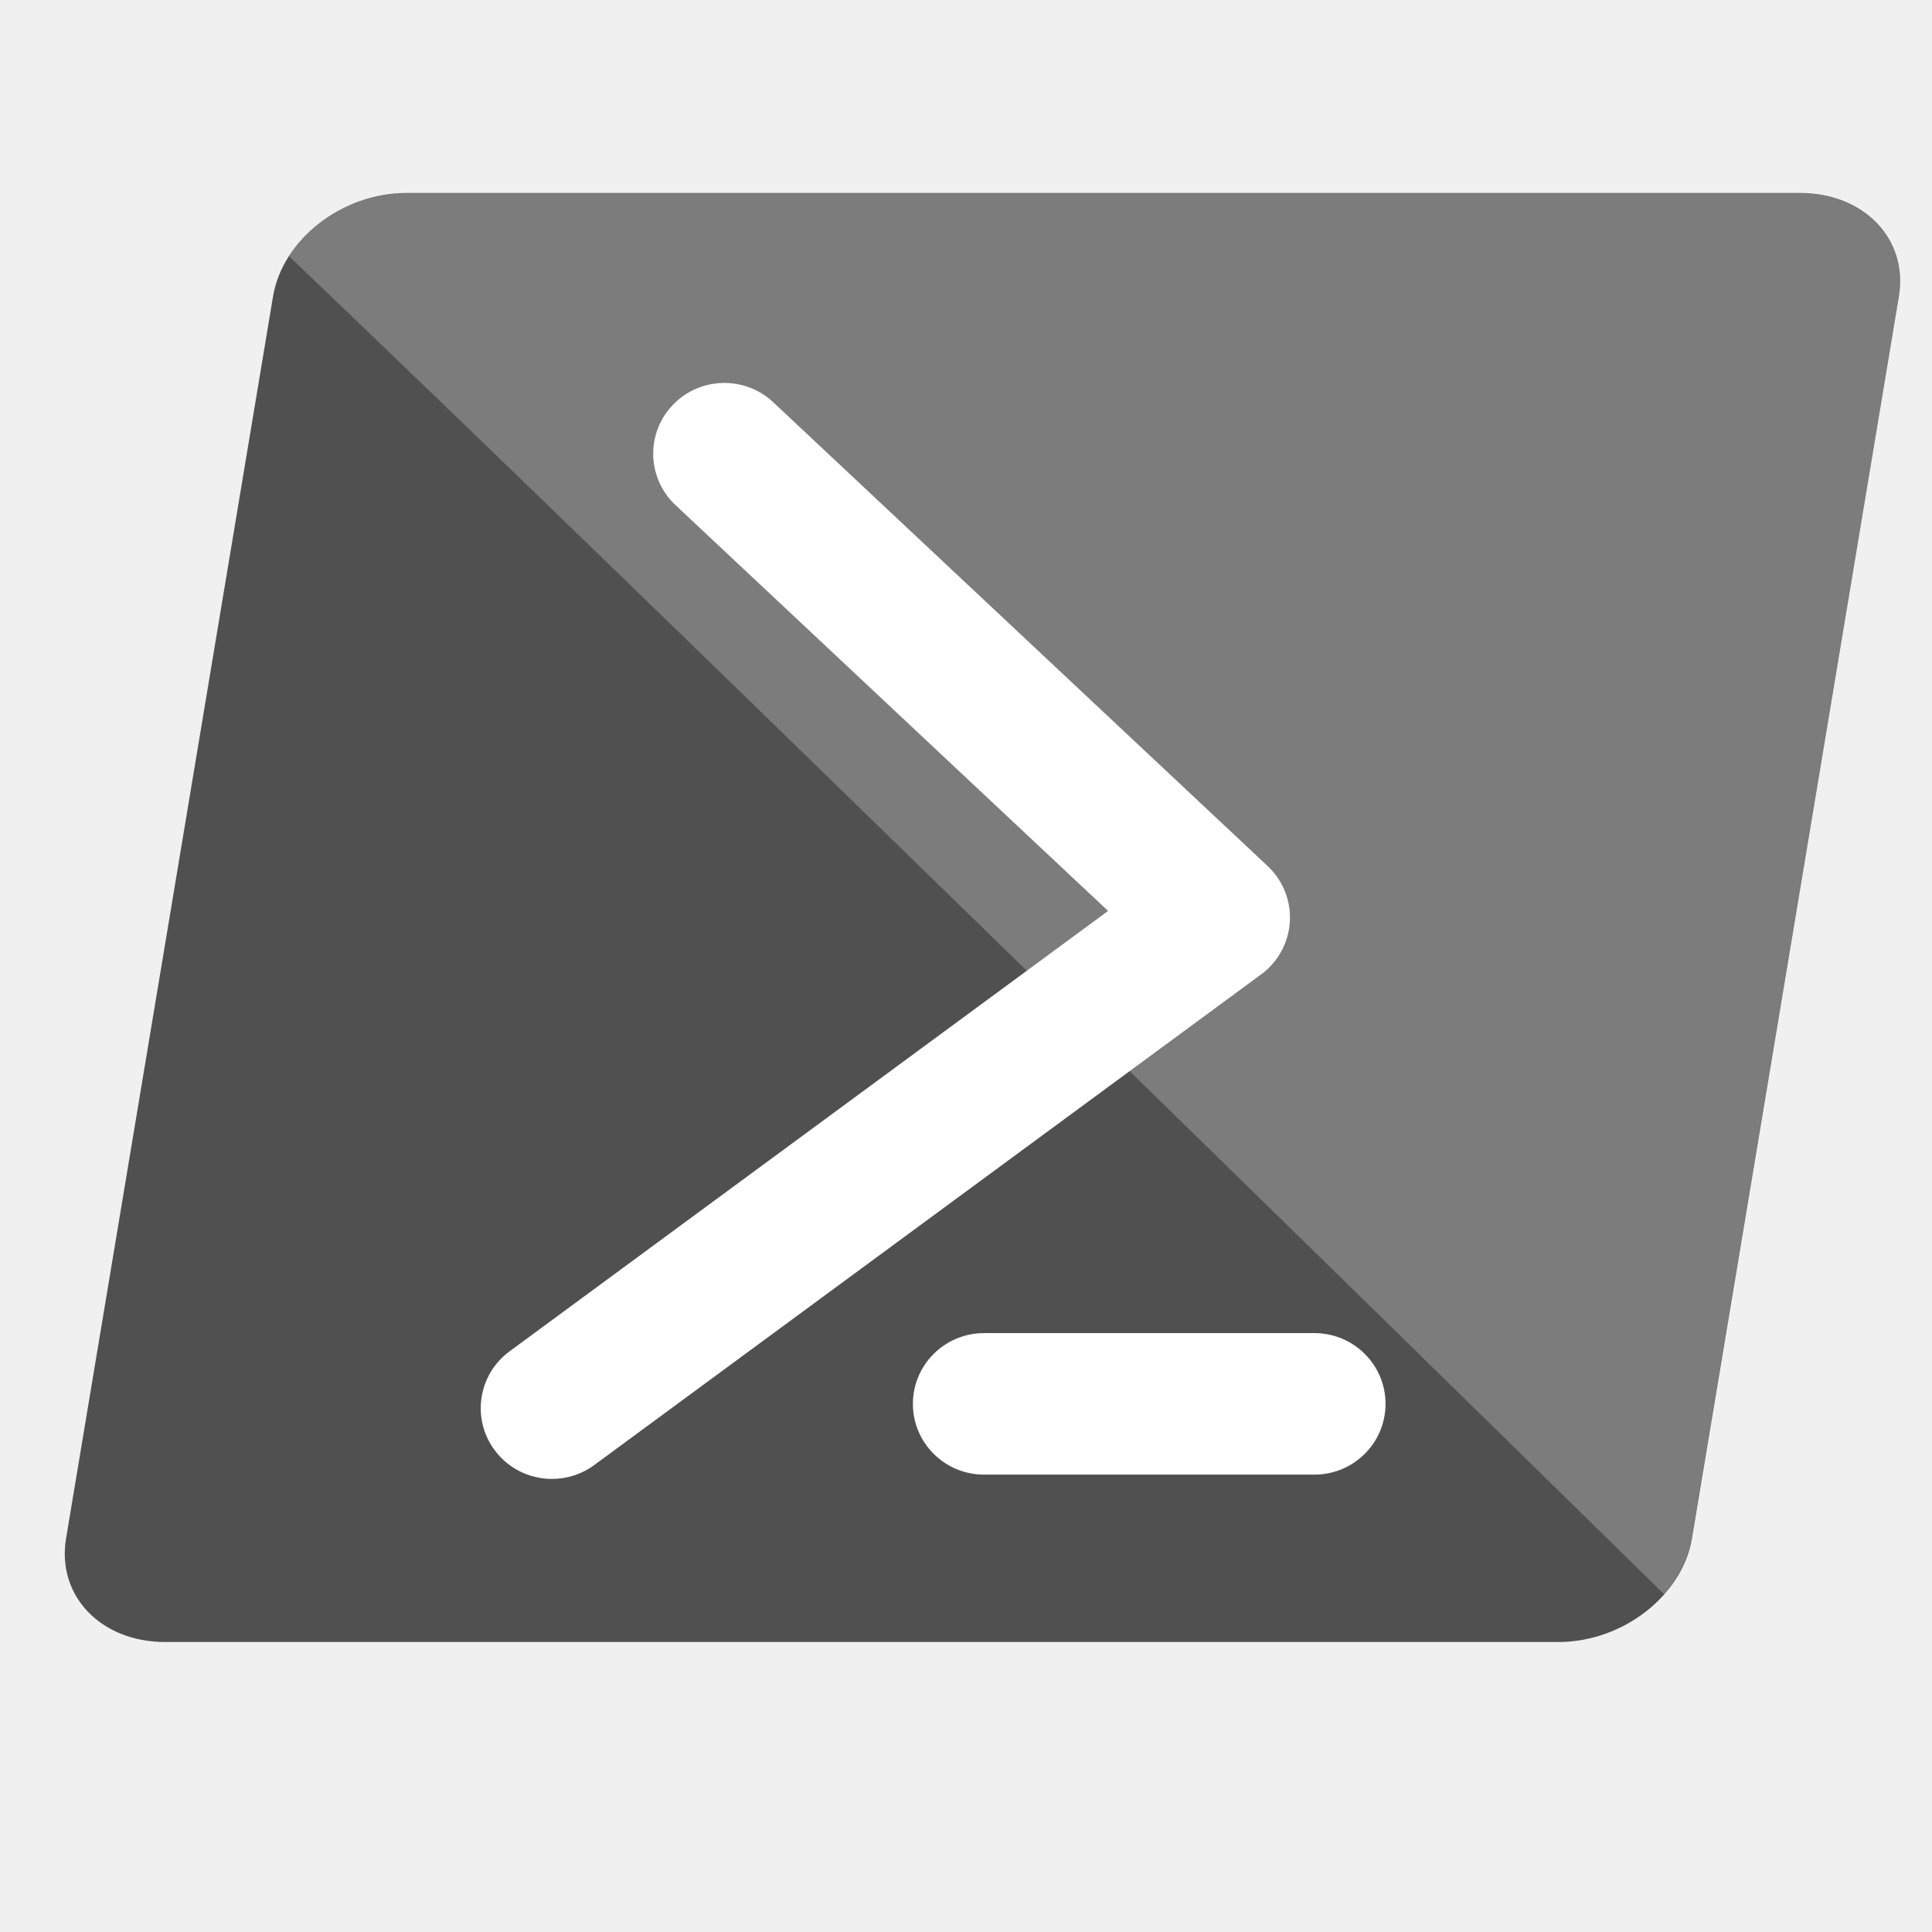
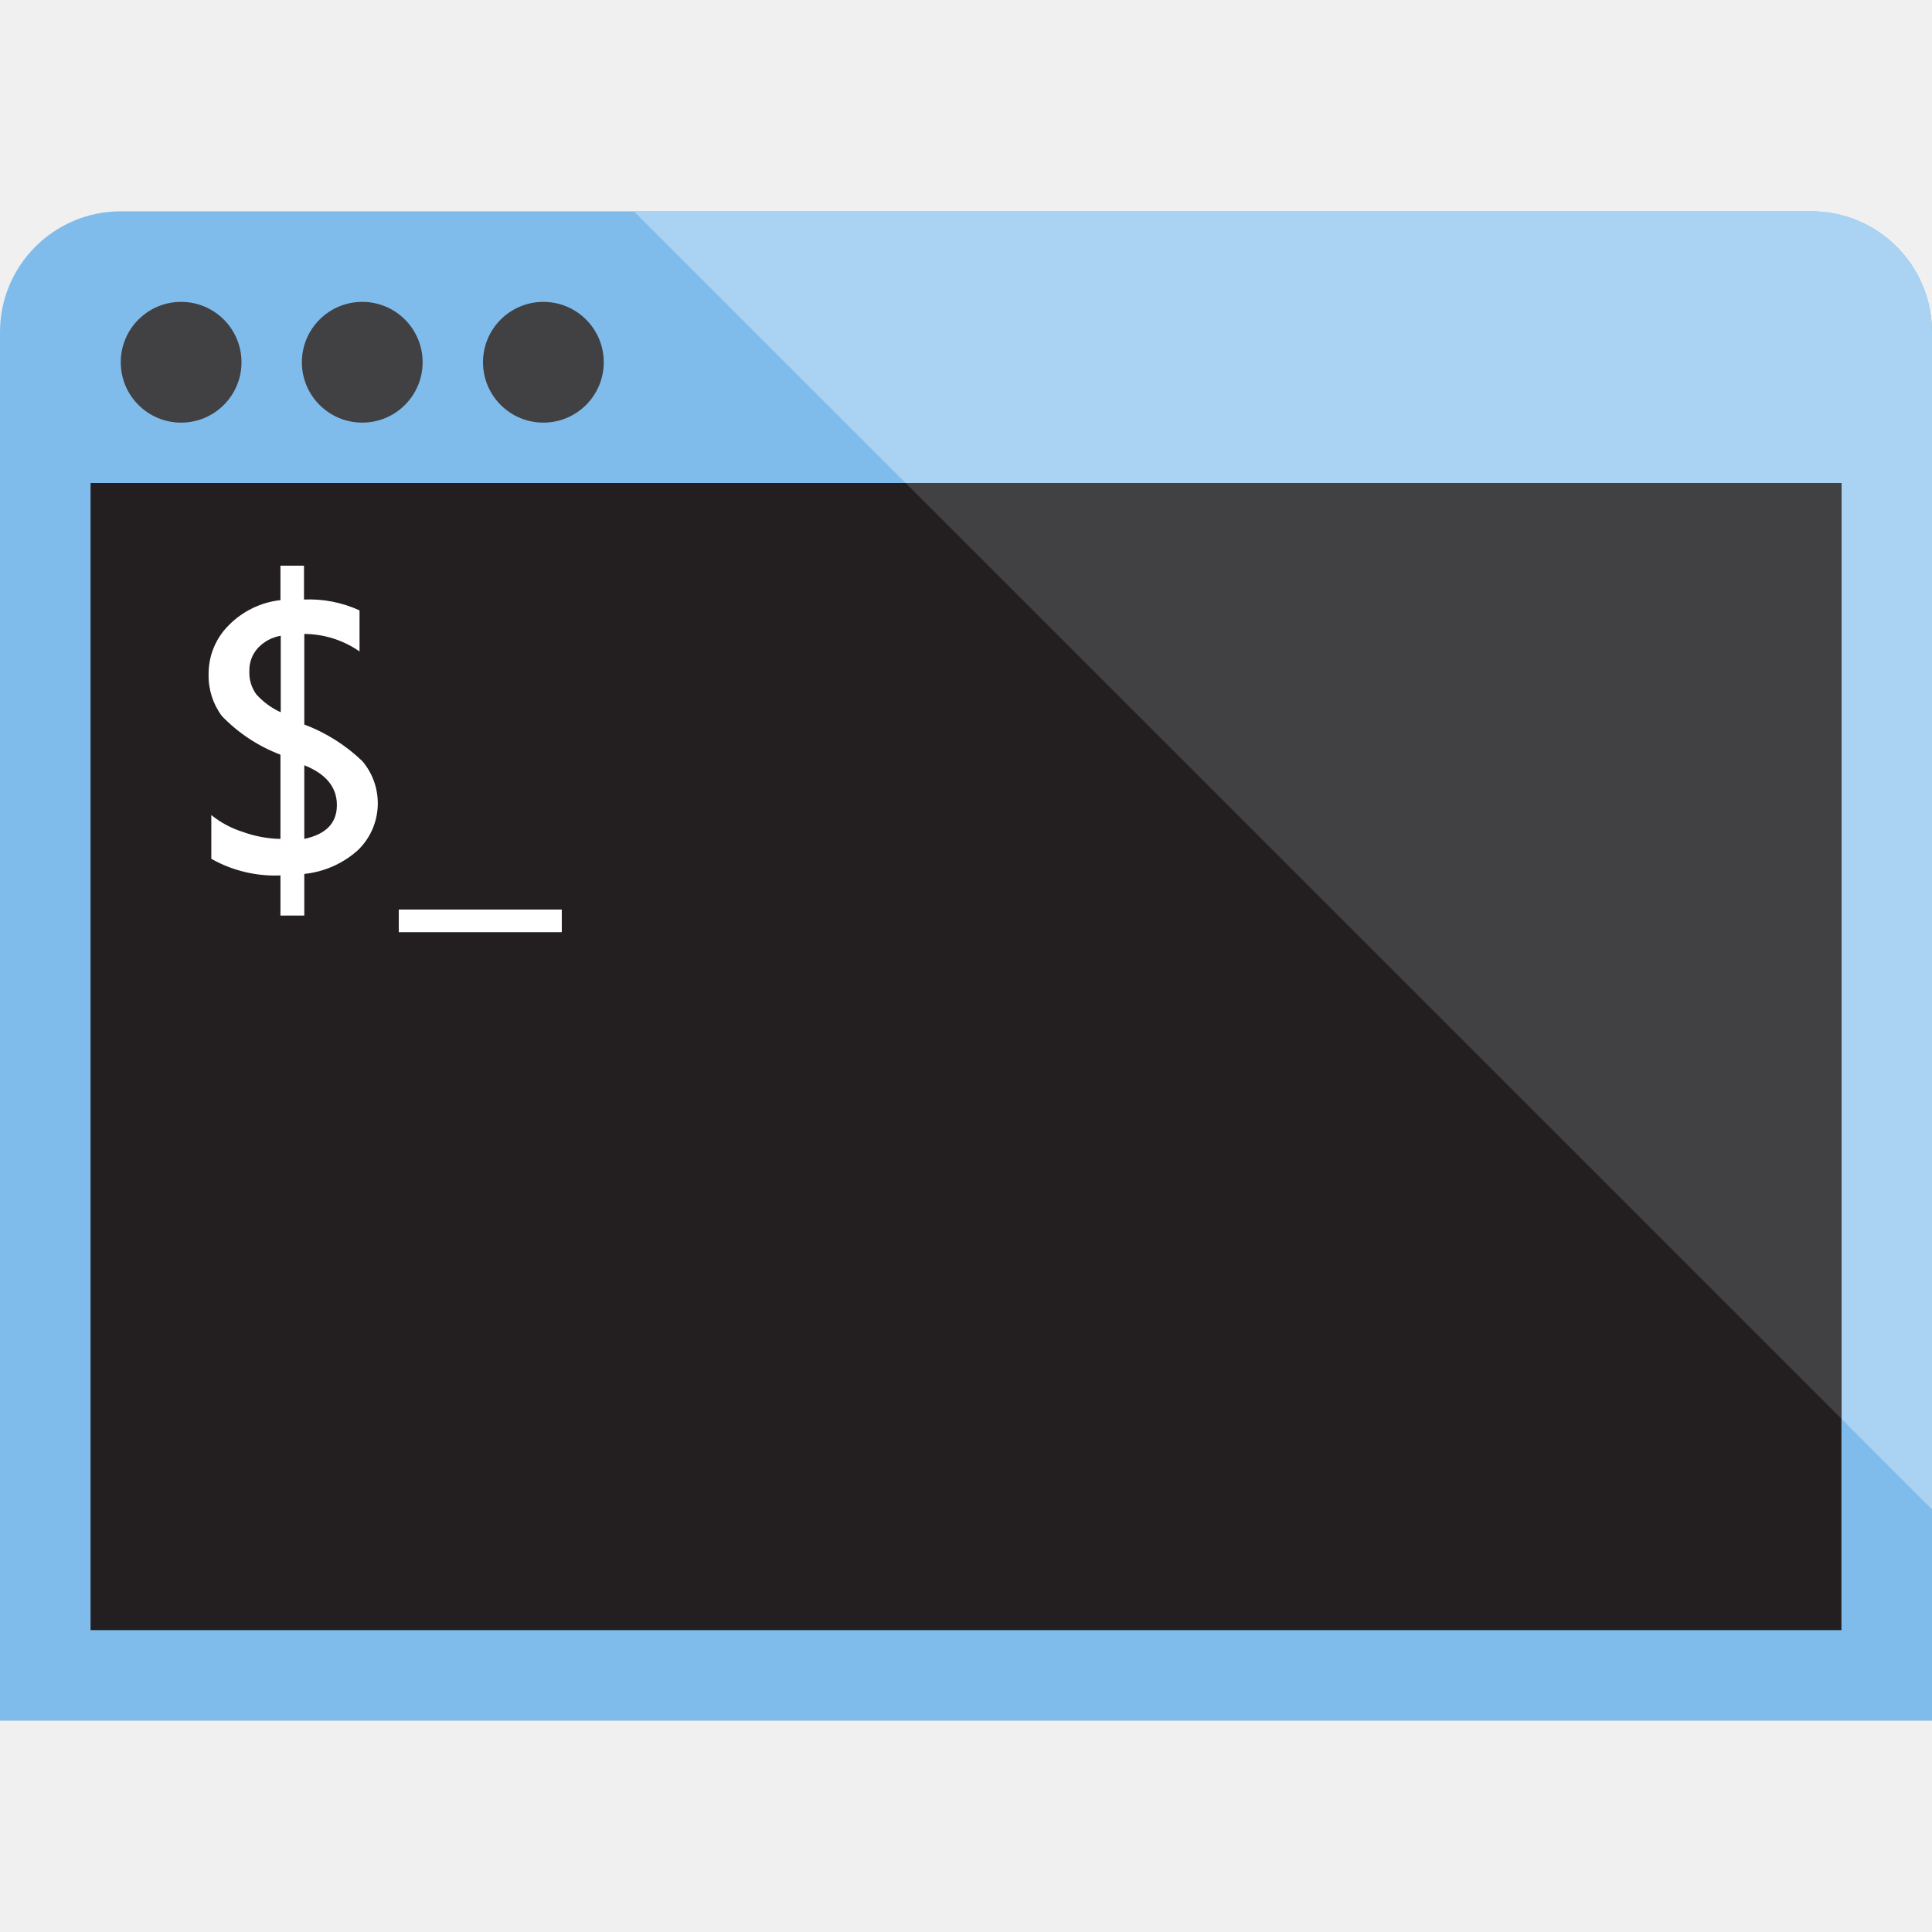
- <svg xmlns="http://www.w3.org/2000/svg" version="1.1" id="Layer_1" x="0px" y="0px" viewBox="0 0 80 80" style="enable-background:new 0 0 80 80;" xml:space="preserve">
-   <style type="text/css">
- 	.st0{fill:#59B4D9;}
- 	.st1{fill:#8B6AB1;}
- 	.st2{fill:#5C2D91;}
- 	.st3{fill:#FFFFFF;}
- 	.st4{fill:#107C10;}
- 	.st5{fill:#004B1C;}
- 	.st6{fill:#3772A4;}
- 	.st7{fill:#FFDA4B;}
- 	.st8{fill:#699F63;}
- 	.st9{fill-rule:evenodd;clip-rule:evenodd;fill:#333333;}
- 	.st10{fill-rule:evenodd;clip-rule:evenodd;fill:#699F63;}
- 	.st11{clip-path:url(#XMLID_5_);}
- 	.st12{fill:none;}
- 	.st13{fill:url(#SVGID_1_);}
- 	.st14{fill:url(#SVGID_2_);}
- 	.st15{fill:url(#SVGID_3_);}
- 	.st16{fill:url(#SVGID_4_);}
- 	.st17{fill:url(#SVGID_5_);}
- 	.st18{fill:url(#SVGID_6_);}
- 	.st19{opacity:0.97;fill:#5382A1;}
- 	.st20{opacity:0.97;fill:#E76F00;}
- 	.st21{fill-rule:evenodd;clip-rule:evenodd;fill:url(#SVGID_7_);}
- 	.st22{fill-rule:evenodd;clip-rule:evenodd;fill:url(#SVGID_8_);}
- 	.st23{fill-rule:evenodd;clip-rule:evenodd;fill:url(#SVGID_9_);}
- 	.st24{fill-rule:evenodd;clip-rule:evenodd;fill:url(#SVGID_10_);}
- 	.st25{fill-rule:evenodd;clip-rule:evenodd;fill:url(#SVGID_11_);}
- 	.st26{fill-rule:evenodd;clip-rule:evenodd;fill:url(#SVGID_12_);}
- 	.st27{fill-rule:evenodd;clip-rule:evenodd;fill:url(#SVGID_13_);}
- 	.st28{fill-rule:evenodd;clip-rule:evenodd;fill:url(#SVGID_14_);}
- 	.st29{fill-rule:evenodd;clip-rule:evenodd;fill:#FFFFFF;}
- 	.st30{fill-rule:evenodd;clip-rule:evenodd;fill:url(#SVGID_15_);}
- 	.st31{fill-rule:evenodd;clip-rule:evenodd;fill:url(#SVGID_16_);}
- 	.st32{fill-rule:evenodd;clip-rule:evenodd;fill:url(#SVGID_17_);}
- 	.st33{fill-rule:evenodd;clip-rule:evenodd;fill:url(#SVGID_18_);}
- 	.st34{fill-rule:evenodd;clip-rule:evenodd;fill:#AA3E35;}
- 	.st35{fill-rule:evenodd;clip-rule:evenodd;fill:url(#SVGID_19_);}
- 	.st36{fill-rule:evenodd;clip-rule:evenodd;fill:url(#SVGID_20_);}
- 	.st37{fill-rule:evenodd;clip-rule:evenodd;fill:url(#SVGID_21_);}
- 	.st38{fill-rule:evenodd;clip-rule:evenodd;fill:url(#SVGID_22_);}
- 	.st39{fill:#0078D7;}
- 	.st40{opacity:0.25;}
- 	.st41{fill:#505050;}
- 	.st42{fill:#A0A1A2;}
- 	.st43{fill:#7A7A7A;}
- 	.st44{fill:#B8D432;}
- 	.st45{opacity:0.2;fill:#FFFFFF;enable-background:new    ;}
- 	.st46{fill:#3E3E3E;}
- 	.st47{fill:#BAD80A;}
- 	.st48{opacity:0.34;fill:#FFFFFF;enable-background:new    ;}
- 	.st49{opacity:0.5;fill:#1E1E1E;enable-background:new    ;}
- 	.st50{fill:#231F20;}
- 	.st51{fill-rule:evenodd;clip-rule:evenodd;fill:#394D54;}
- 	.st52{fill:#00AADA;}
- 	.st53{fill:#24B8EB;}
- 	.st54{fill:#008BB8;}
- 	.st55{fill:#039BC6;}
- 	.st56{display:none;}
- 	.st57{display:inline;fill:#394D54;}
- 	.st58{fill-rule:evenodd;clip-rule:evenodd;fill:#00ACD3;}
- 	.st59{fill-rule:evenodd;clip-rule:evenodd;fill:#20C2EF;}
- 	.st60{fill-rule:evenodd;clip-rule:evenodd;fill:#D4EDF1;}
- 	.st61{fill:#BFDBE0;}
- 	.st62{fill:#D4EDF1;}
- </style>
-   <g>
-     <g>
-       <path class="st41" d="M64.535,67.992H6.83c-2.656,0-4.489-1.919-4.095-4.286l8.57-51.429c0.394-2.367,2.867-4.286,5.523-4.286    h57.706c2.656,0,4.489,1.919,4.095,4.286l-8.57,51.429C69.664,66.074,67.191,67.992,64.535,67.992z" />
-     </g>
-     <g>
-       <path class="st3" d="M22.856,61.239c-0.902,0-1.793-0.41-2.371-1.187c-0.969-1.3-0.693-3.135,0.616-4.097L45.884,37.72    L27.973,20.917c-1.184-1.111-1.239-2.965-0.121-4.142c1.116-1.175,2.983-1.23,4.165-0.12l20.473,19.206    c0.635,0.596,0.972,1.44,0.92,2.306c-0.053,0.866-0.487,1.665-1.19,2.181L24.607,60.664C24.08,61.052,23.465,61.239,22.856,61.239    z" />
-     </g>
-     <g>
-       <path class="st3" d="M54.425,61.061H40.748c-1.628,0-2.947-1.311-2.947-2.93s1.319-2.93,2.947-2.93h13.677    c1.628,0,2.947,1.311,2.947,2.93S56.053,61.061,54.425,61.061z" />
-     </g>
-     <g class="st40">
-       <path class="st3" d="M74.534,8H16.828c-1.989,0-3.875,1.073-4.862,2.608c14.351,13.69,43.242,41.971,56.943,55.406    c0.59-0.667,1.008-1.521,1.15-2.371l8.57-51.344C79.023,9.932,77.19,8,74.534,8z" />
-     </g>
-   </g>
+ <svg xmlns="http://www.w3.org/2000/svg" id="ICONS-64x" viewBox="0 0 64 64">
+   <defs>
+     <style>.cls-1{fill:#80bceb;}.cls-2{fill:#414042;}.cls-3{fill:#aad2f2;}.cls-4{fill:#231f20;}.cls-5{fill:#fff;}</style>
+   </defs>
+   <path class="cls-1" d="M64,11V57H0V11A4,4,0,0,1,4,7H60A4,4,0,0,1,64,11Z" />
+   <circle class="cls-2" cx="6" cy="12" r="2" />
+   <circle class="cls-2" cx="12" cy="12" r="2" />
+   <circle class="cls-2" cx="18" cy="12" r="2" />
+   <path class="cls-3" d="M64,11V50l-4-4L58,21,34,20,21,7H60A4,4,0,0,1,64,11Z" />
+   <rect class="cls-4" x="3" y="16" width="58" height="38" />
+   <path class="cls-5" d="M10.08,28.95v1.38H9.29V29A4.3,4.3,0,0,1,7,28.45V27a3.17,3.17,0,0,0,1.05.56,3.82,3.82,0,0,0,1.24.23V25a5.33,5.33,0,0,1-1.94-1.28,2.23,2.23,0,0,1-.44-1.38,2.26,2.26,0,0,1,.67-1.63,2.84,2.84,0,0,1,1.71-.83V18.74h.78v1.12a4,4,0,0,1,1.84.36v1.36A3.23,3.23,0,0,0,10.08,21V24A5.67,5.67,0,0,1,12,25.21a2.16,2.16,0,0,1-.13,2.94A3.13,3.13,0,0,1,10.08,28.95Zm-.78-5.36V21.06a1.34,1.34,0,0,0-.76.41,1.09,1.09,0,0,0-.28.76,1.22,1.22,0,0,0,.23.77A2.45,2.45,0,0,0,9.29,23.59Zm.78,1.76v2.44q1.08-.23,1.08-1.12T10.08,25.35Z" />
+   <path class="cls-5" d="M18.61,30.88h-5.4v-.75h5.4Z" />
+   <polygon class="cls-2" points="61 16 61 47 30 16 61 16" />
</svg>
